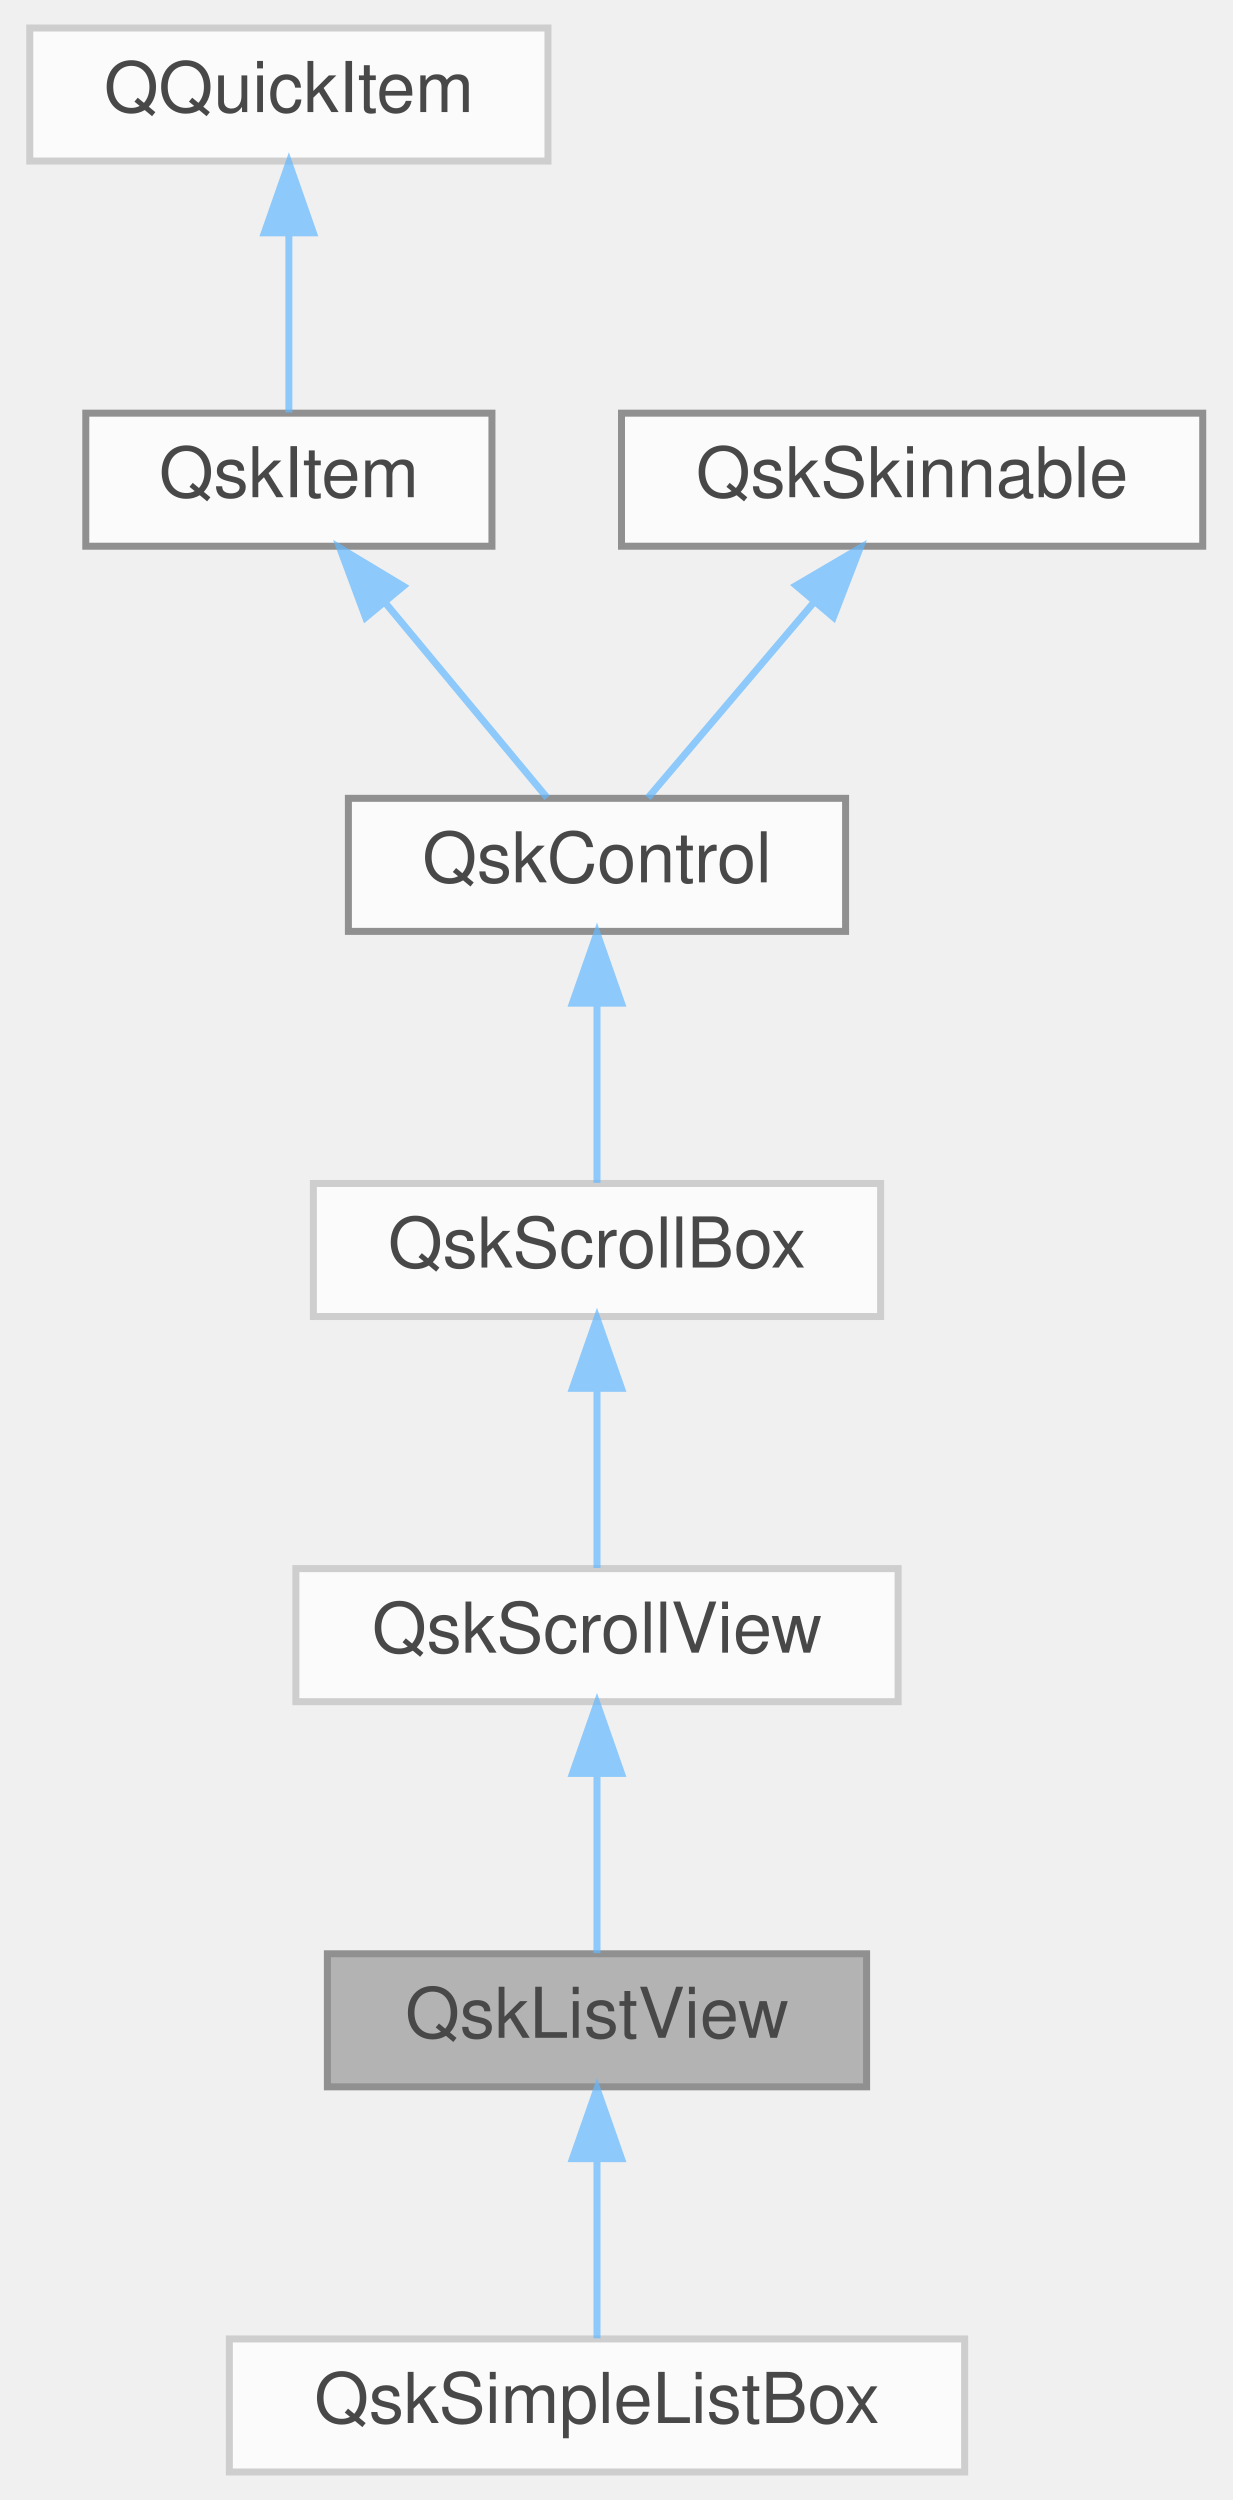
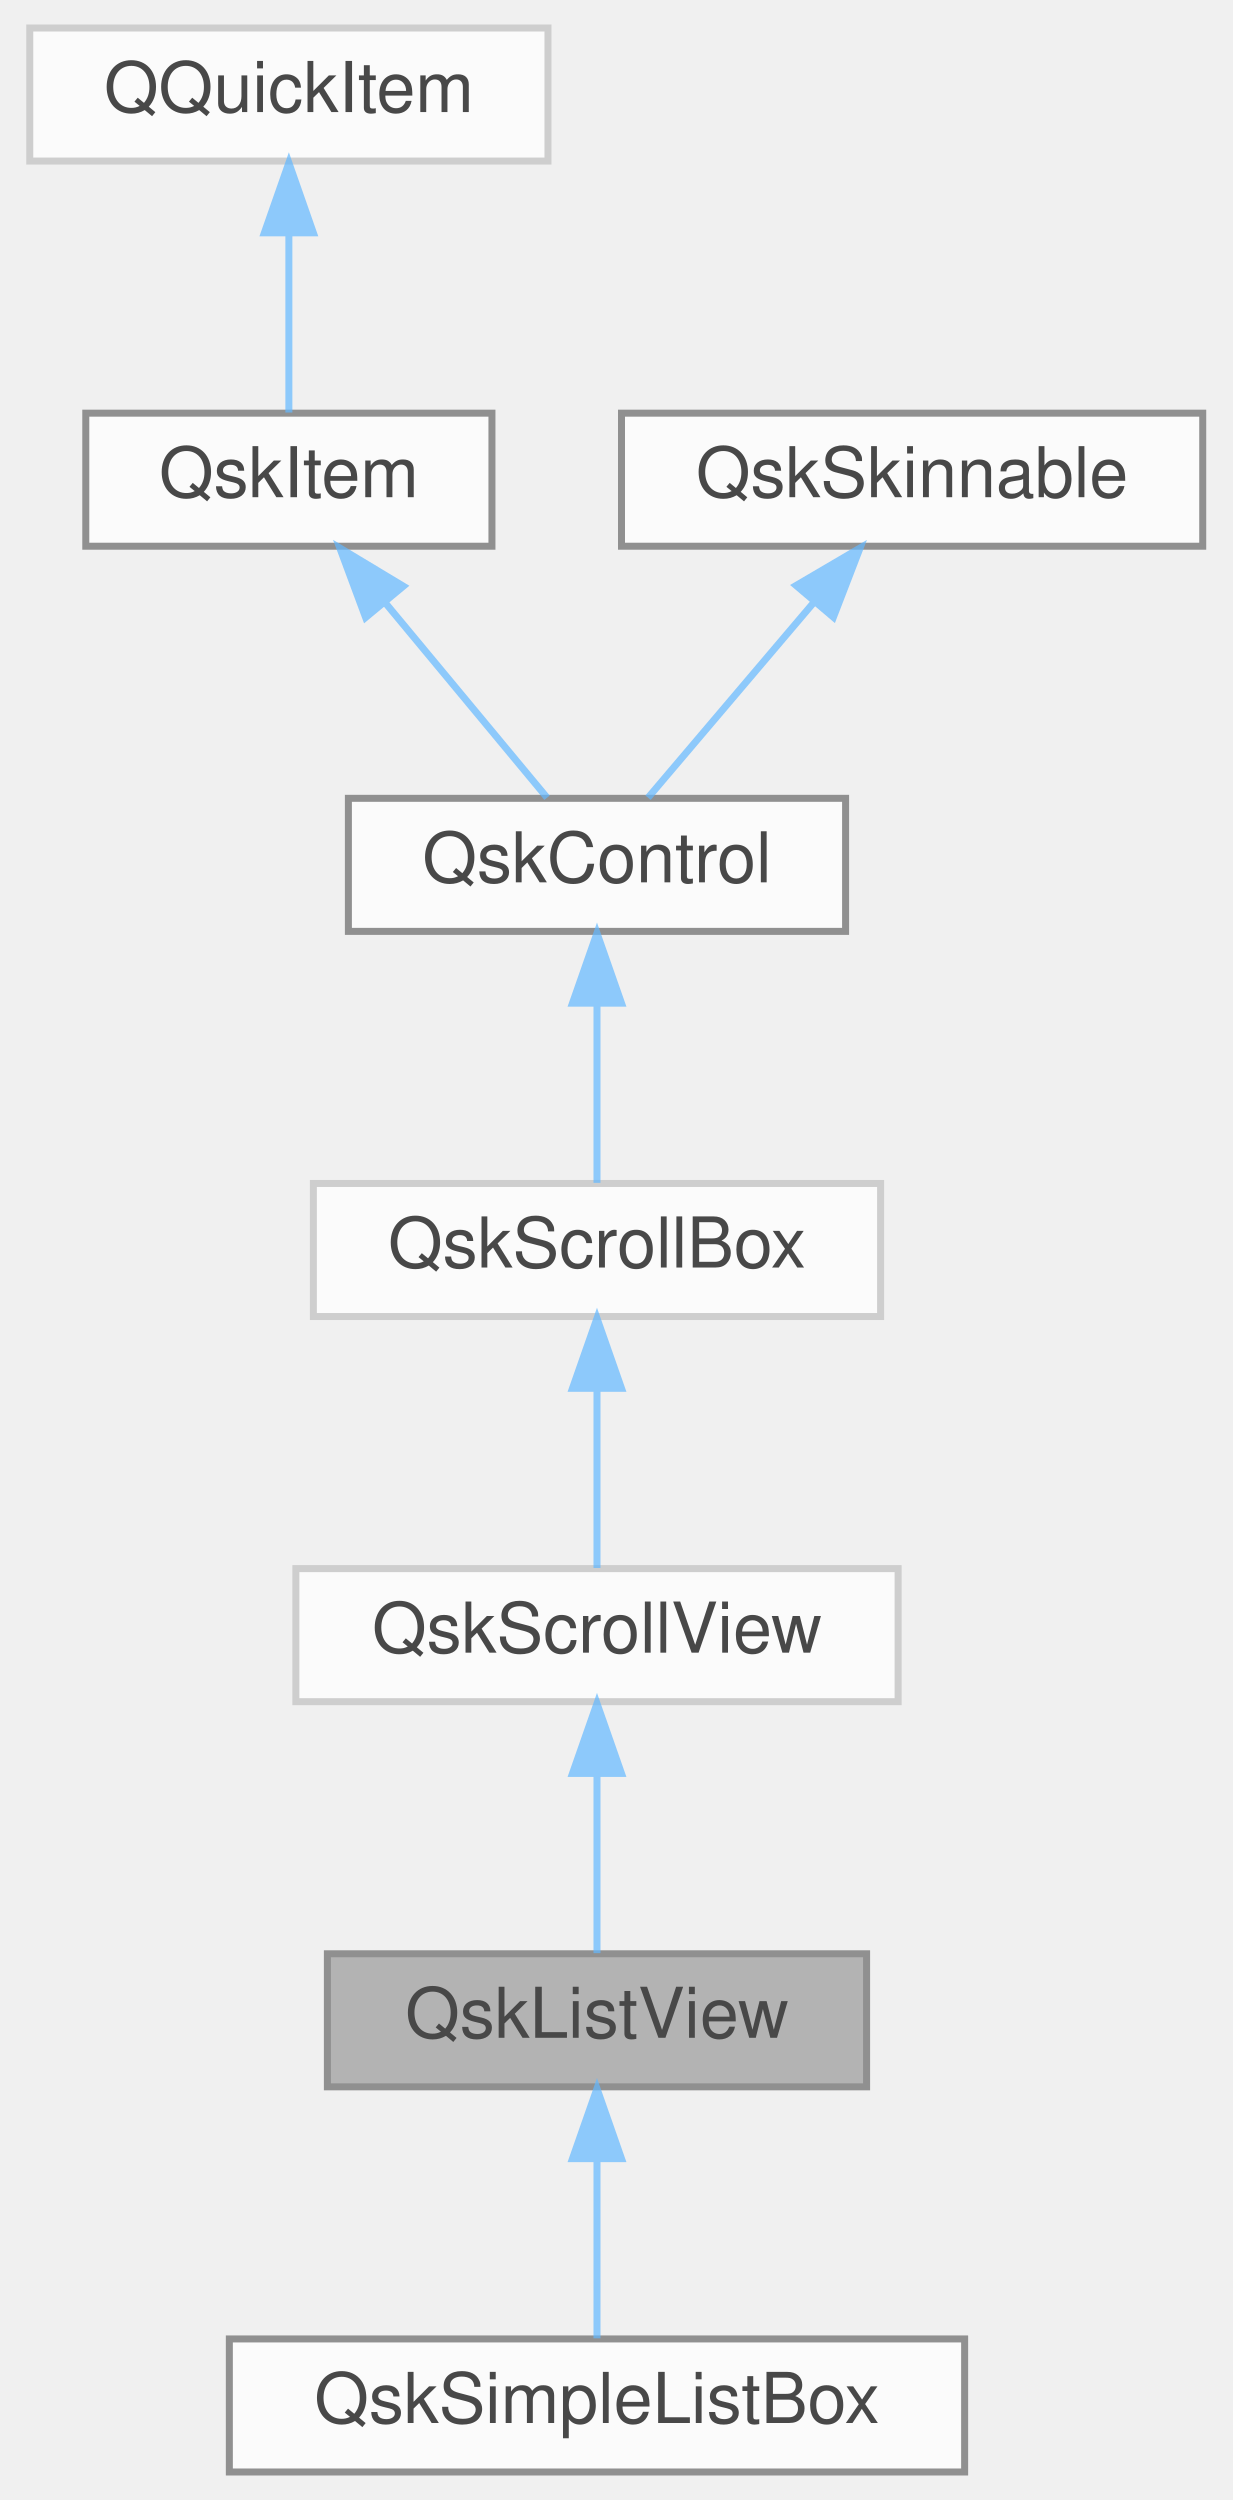
<svg xmlns="http://www.w3.org/2000/svg" xmlns:xlink="http://www.w3.org/1999/xlink" width="176pt" height="357pt" viewBox="0.00 0.00 175.50 357.00">
  <svg id="main" version="1.1" xml:space="preserve">
    <style type="text/css">
.node, .edge {opacity: 0.7;}
.node.selected, .edge.selected {opacity: 1;}
.edge:hover path { stroke: red; }
.edge:hover polygon { stroke: red; fill: red; }
</style>
    <svg id="graph" class="graph">
      <g id="graph0" class="graph" transform="scale(1 1) rotate(0) translate(4 353)">
        <g id="Node000001" class="node">
          <g id="a_Node000001">
            <a xlink:title=" ">
              <polygon fill="#999999" stroke="#666666" points="119.5,-74 42.5,-74 42.5,-55 119.5,-55 119.5,-74" />
              <text text-anchor="middle" x="81" y="-62" font-family="Helvetica,sans-Serif" font-size="10.00">QskListView</text>
            </a>
          </g>
        </g>
        <g id="Node000008" class="node">
          <g id="a_Node000008">
            <a xlink:href="classQskSimpleListBox.html" target="_top" xlink:title=" ">
-               <polygon fill="white" stroke="#bfbfbf" points="133.5,-19 28.5,-19 28.5,0 133.5,0 133.5,-19" />
+               <polygon fill="white" stroke="#666666" points="133.5,-19 28.5,-19 28.5,0 133.5,0 133.5,-19" />
              <text text-anchor="middle" x="81" y="-7" font-family="Helvetica,sans-Serif" font-size="10.00">QskSimpleListBox</text>
            </a>
          </g>
        </g>
        <g id="edge7_Node000001_Node000008" class="edge">
          <g id="a_edge7_Node000001_Node000008">
            <a xlink:title=" ">
              <path fill="none" stroke="#63b8ff" d="M81,-44.66C81,-35.93 81,-25.99 81,-19.09" />
              <polygon fill="#63b8ff" stroke="#63b8ff" points="77.5,-44.75 81,-54.75 84.5,-44.75 77.5,-44.75" />
            </a>
          </g>
        </g>
        <g id="Node000002" class="node">
          <g id="a_Node000002">
            <a xlink:href="classQskScrollView.html" target="_top" xlink:title=" ">
              <polygon fill="white" stroke="#bfbfbf" points="124,-129 38,-129 38,-110 124,-110 124,-129" />
              <text text-anchor="middle" x="81" y="-117" font-family="Helvetica,sans-Serif" font-size="10.00">QskScrollView</text>
            </a>
          </g>
        </g>
        <g id="edge1_Node000001_Node000002" class="edge">
          <g id="a_edge1_Node000001_Node000002">
            <a xlink:title=" ">
              <path fill="none" stroke="#63b8ff" d="M81,-99.66C81,-90.93 81,-80.99 81,-74.09" />
              <polygon fill="#63b8ff" stroke="#63b8ff" points="77.5,-99.75 81,-109.75 84.5,-99.75 77.5,-99.75" />
            </a>
          </g>
        </g>
        <g id="Node000003" class="node">
          <g id="a_Node000003">
            <a xlink:href="classQskScrollBox.html" target="_top" xlink:title=" ">
              <polygon fill="white" stroke="#bfbfbf" points="121.5,-184 40.5,-184 40.5,-165 121.5,-165 121.5,-184" />
              <text text-anchor="middle" x="81" y="-172" font-family="Helvetica,sans-Serif" font-size="10.00">QskScrollBox</text>
            </a>
          </g>
        </g>
        <g id="edge2_Node000002_Node000003" class="edge">
          <g id="a_edge2_Node000002_Node000003">
            <a xlink:title=" ">
              <path fill="none" stroke="#63b8ff" d="M81,-154.66C81,-145.93 81,-135.99 81,-129.09" />
              <polygon fill="#63b8ff" stroke="#63b8ff" points="77.5,-154.75 81,-164.75 84.5,-154.75 77.5,-154.75" />
            </a>
          </g>
        </g>
        <g id="Node000004" class="node">
          <g id="a_Node000004">
            <a xlink:href="classQskControl.html" target="_top" xlink:title="Base class of all controls.">
              <polygon fill="white" stroke="#666666" points="116.5,-239 45.5,-239 45.5,-220 116.5,-220 116.5,-239" />
              <text text-anchor="middle" x="81" y="-227" font-family="Helvetica,sans-Serif" font-size="10.00">QskControl</text>
            </a>
          </g>
        </g>
        <g id="edge3_Node000003_Node000004" class="edge">
          <g id="a_edge3_Node000003_Node000004">
            <a xlink:title=" ">
              <path fill="none" stroke="#63b8ff" d="M81,-209.66C81,-200.93 81,-190.99 81,-184.09" />
              <polygon fill="#63b8ff" stroke="#63b8ff" points="77.5,-209.75 81,-219.75 84.5,-209.75 77.5,-209.75" />
            </a>
          </g>
        </g>
        <g id="Node000005" class="node">
          <g id="a_Node000005">
            <a xlink:href="classQskItem.html" target="_top" xlink:title=" ">
              <polygon fill="white" stroke="#666666" points="66,-294 8,-294 8,-275 66,-275 66,-294" />
              <text text-anchor="middle" x="37" y="-282" font-family="Helvetica,sans-Serif" font-size="10.00">QskItem</text>
            </a>
          </g>
        </g>
        <g id="edge4_Node000004_Node000005" class="edge">
          <g id="a_edge4_Node000004_Node000005">
            <a xlink:title=" ">
              <path fill="none" stroke="#63b8ff" d="M50.73,-266.96C58.4,-257.72 67.63,-246.6 73.87,-239.09" />
              <polygon fill="#63b8ff" stroke="#63b8ff" points="47.96,-264.82 44.27,-274.75 53.35,-269.29 47.96,-264.82" />
            </a>
          </g>
        </g>
        <g id="Node000006" class="node">
          <g id="a_Node000006">
            <a xlink:title=" ">
              <polygon fill="white" stroke="#bfbfbf" points="74,-349 0,-349 0,-330 74,-330 74,-349" />
              <text text-anchor="middle" x="37" y="-337" font-family="Helvetica,sans-Serif" font-size="10.00">QQuickItem</text>
            </a>
          </g>
        </g>
        <g id="edge5_Node000005_Node000006" class="edge">
          <g id="a_edge5_Node000005_Node000006">
            <a xlink:title=" ">
              <path fill="none" stroke="#63b8ff" d="M37,-319.66C37,-310.93 37,-300.99 37,-294.09" />
              <polygon fill="#63b8ff" stroke="#63b8ff" points="33.5,-319.75 37,-329.75 40.5,-319.75 33.5,-319.75" />
            </a>
          </g>
        </g>
        <g id="Node000007" class="node">
          <g id="a_Node000007">
            <a xlink:href="classQskSkinnable.html" target="_top" xlink:title=" ">
              <polygon fill="white" stroke="#666666" points="167.5,-294 84.5,-294 84.5,-275 167.5,-275 167.5,-294" />
              <text text-anchor="middle" x="126" y="-282" font-family="Helvetica,sans-Serif" font-size="10.00">QskSkinnable</text>
            </a>
          </g>
        </g>
        <g id="edge6_Node000004_Node000007" class="edge">
          <g id="a_edge6_Node000004_Node000007">
            <a xlink:title=" ">
              <path fill="none" stroke="#63b8ff" d="M111.95,-266.96C104.11,-257.72 94.67,-246.6 88.29,-239.09" />
              <polygon fill="#63b8ff" stroke="#63b8ff" points="109.43,-269.39 118.57,-274.75 114.76,-264.86 109.43,-269.39" />
            </a>
          </g>
        </g>
      </g>
    </svg>
  </svg>
  <style type="text/css">

[data-mouse-over-selected='false'] { opacity: 0.7; }
[data-mouse-over-selected='true']  { opacity: 1.0; }

</style>
</svg>
